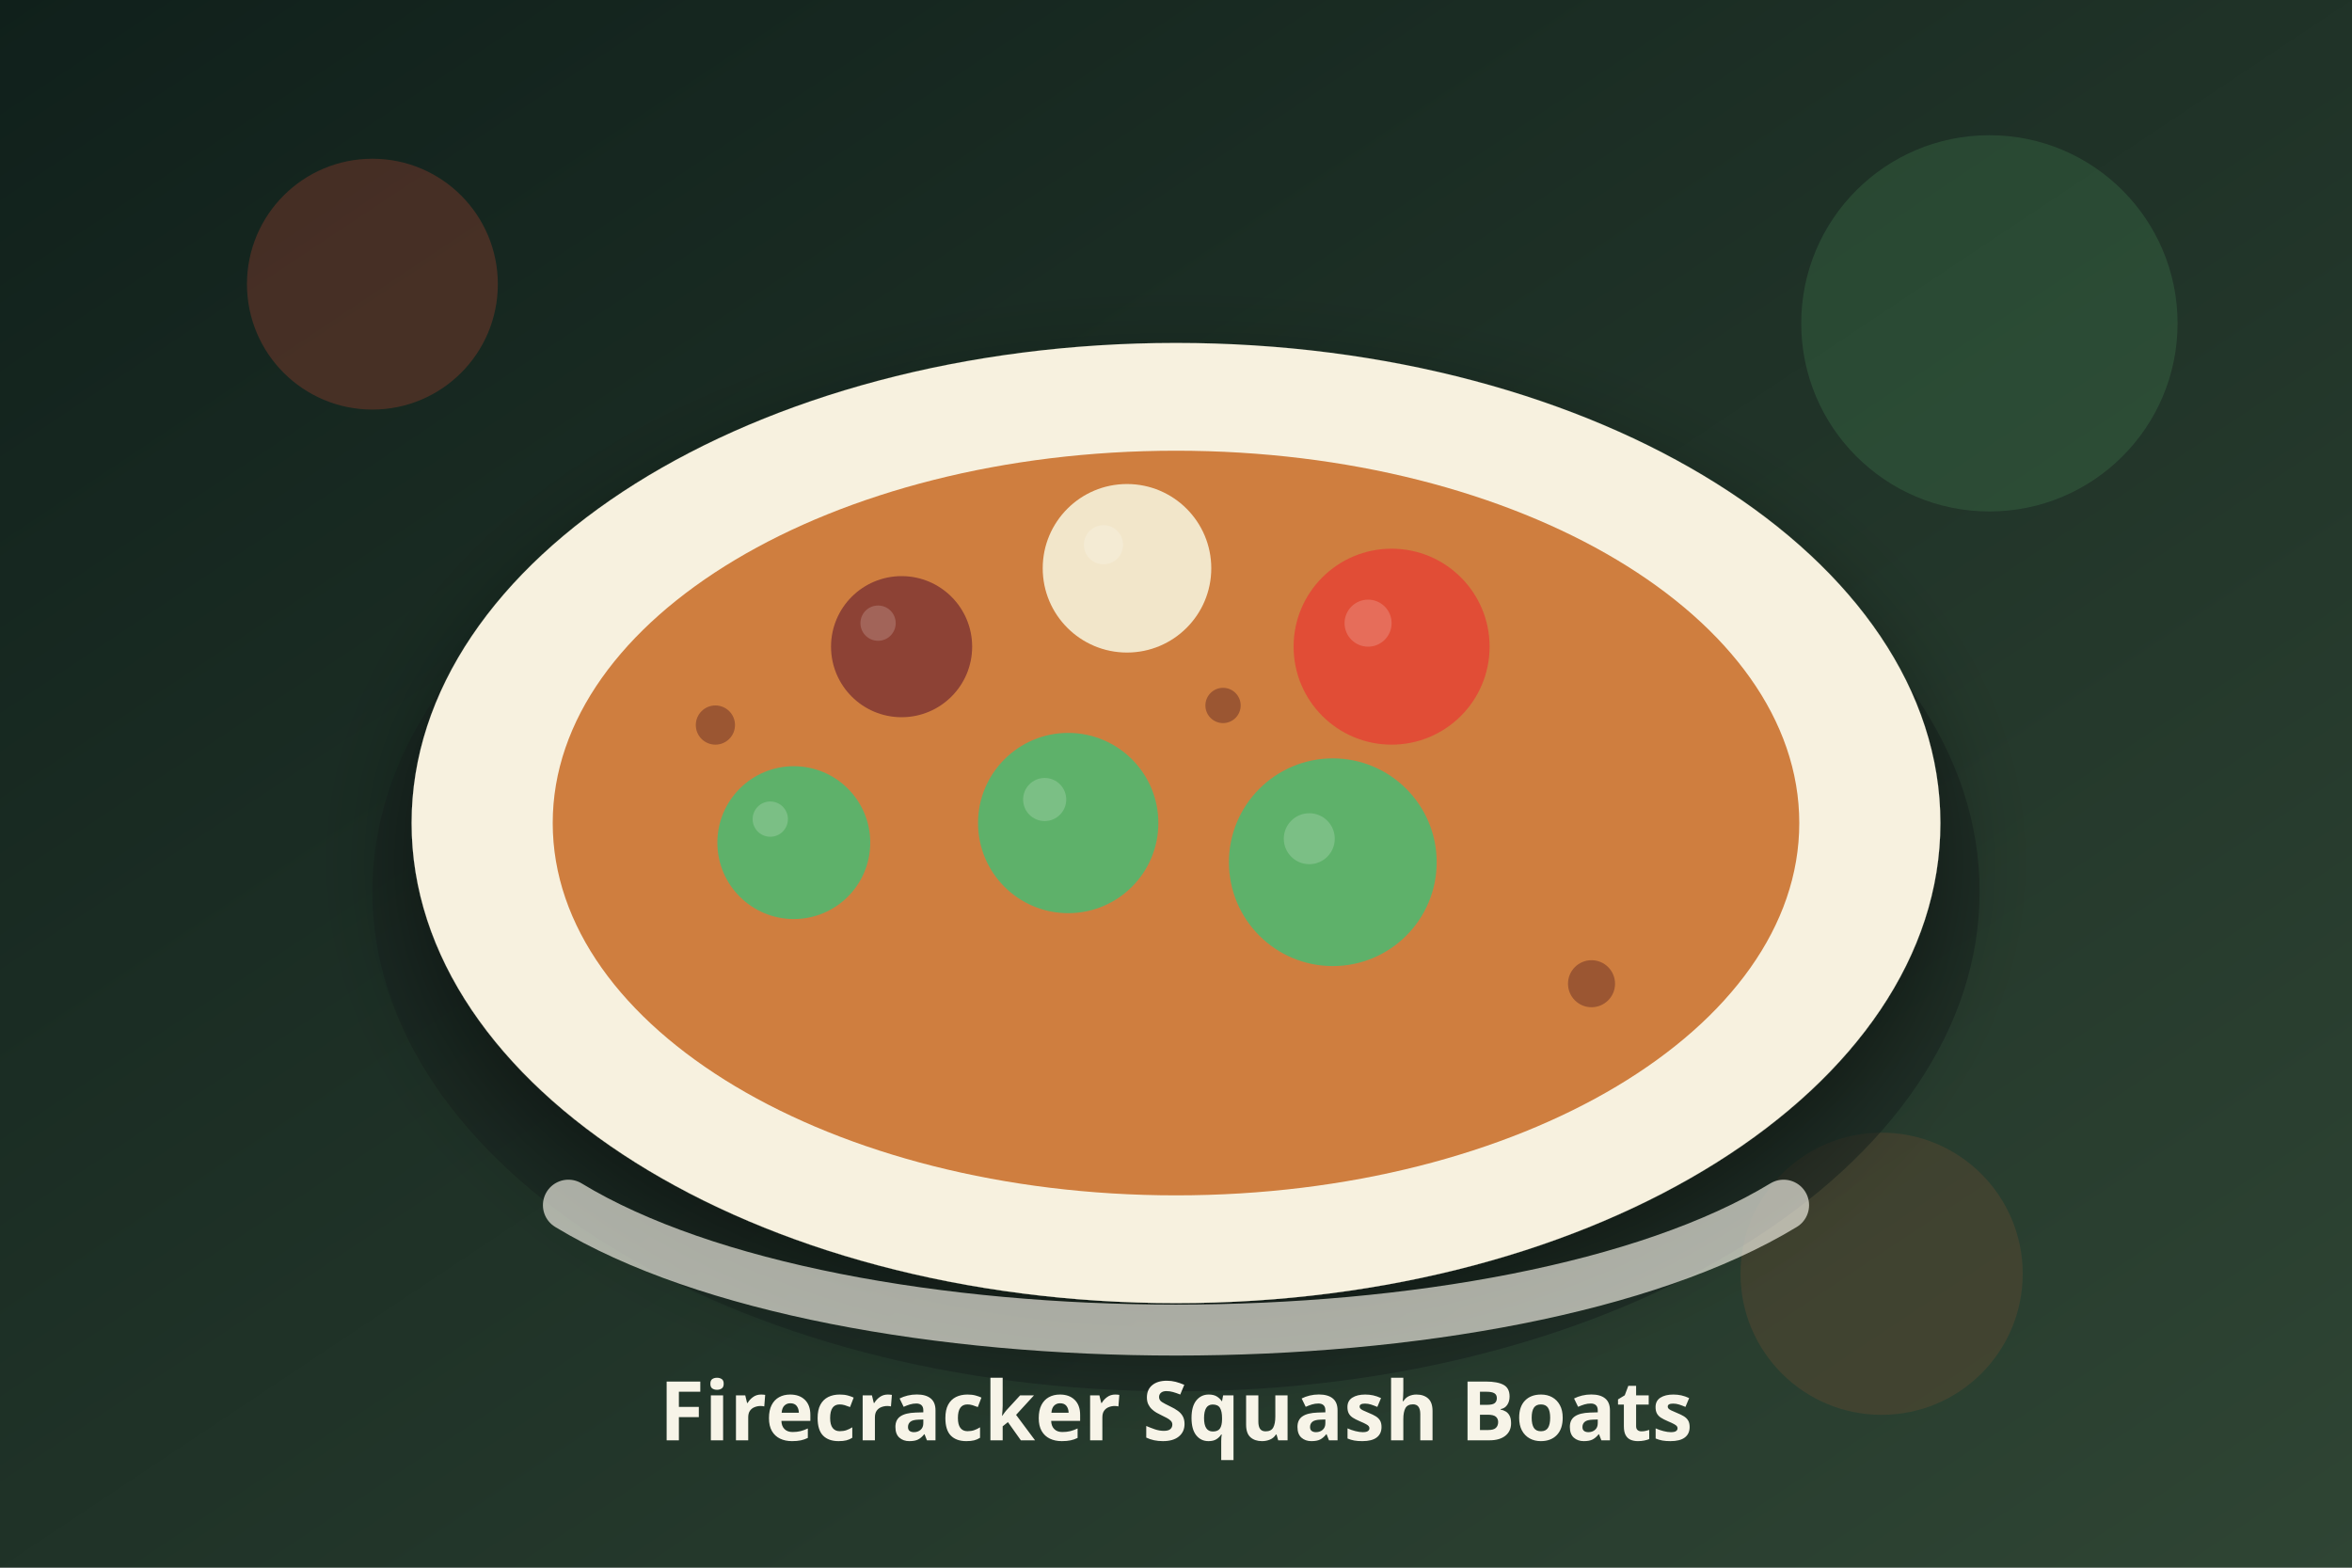
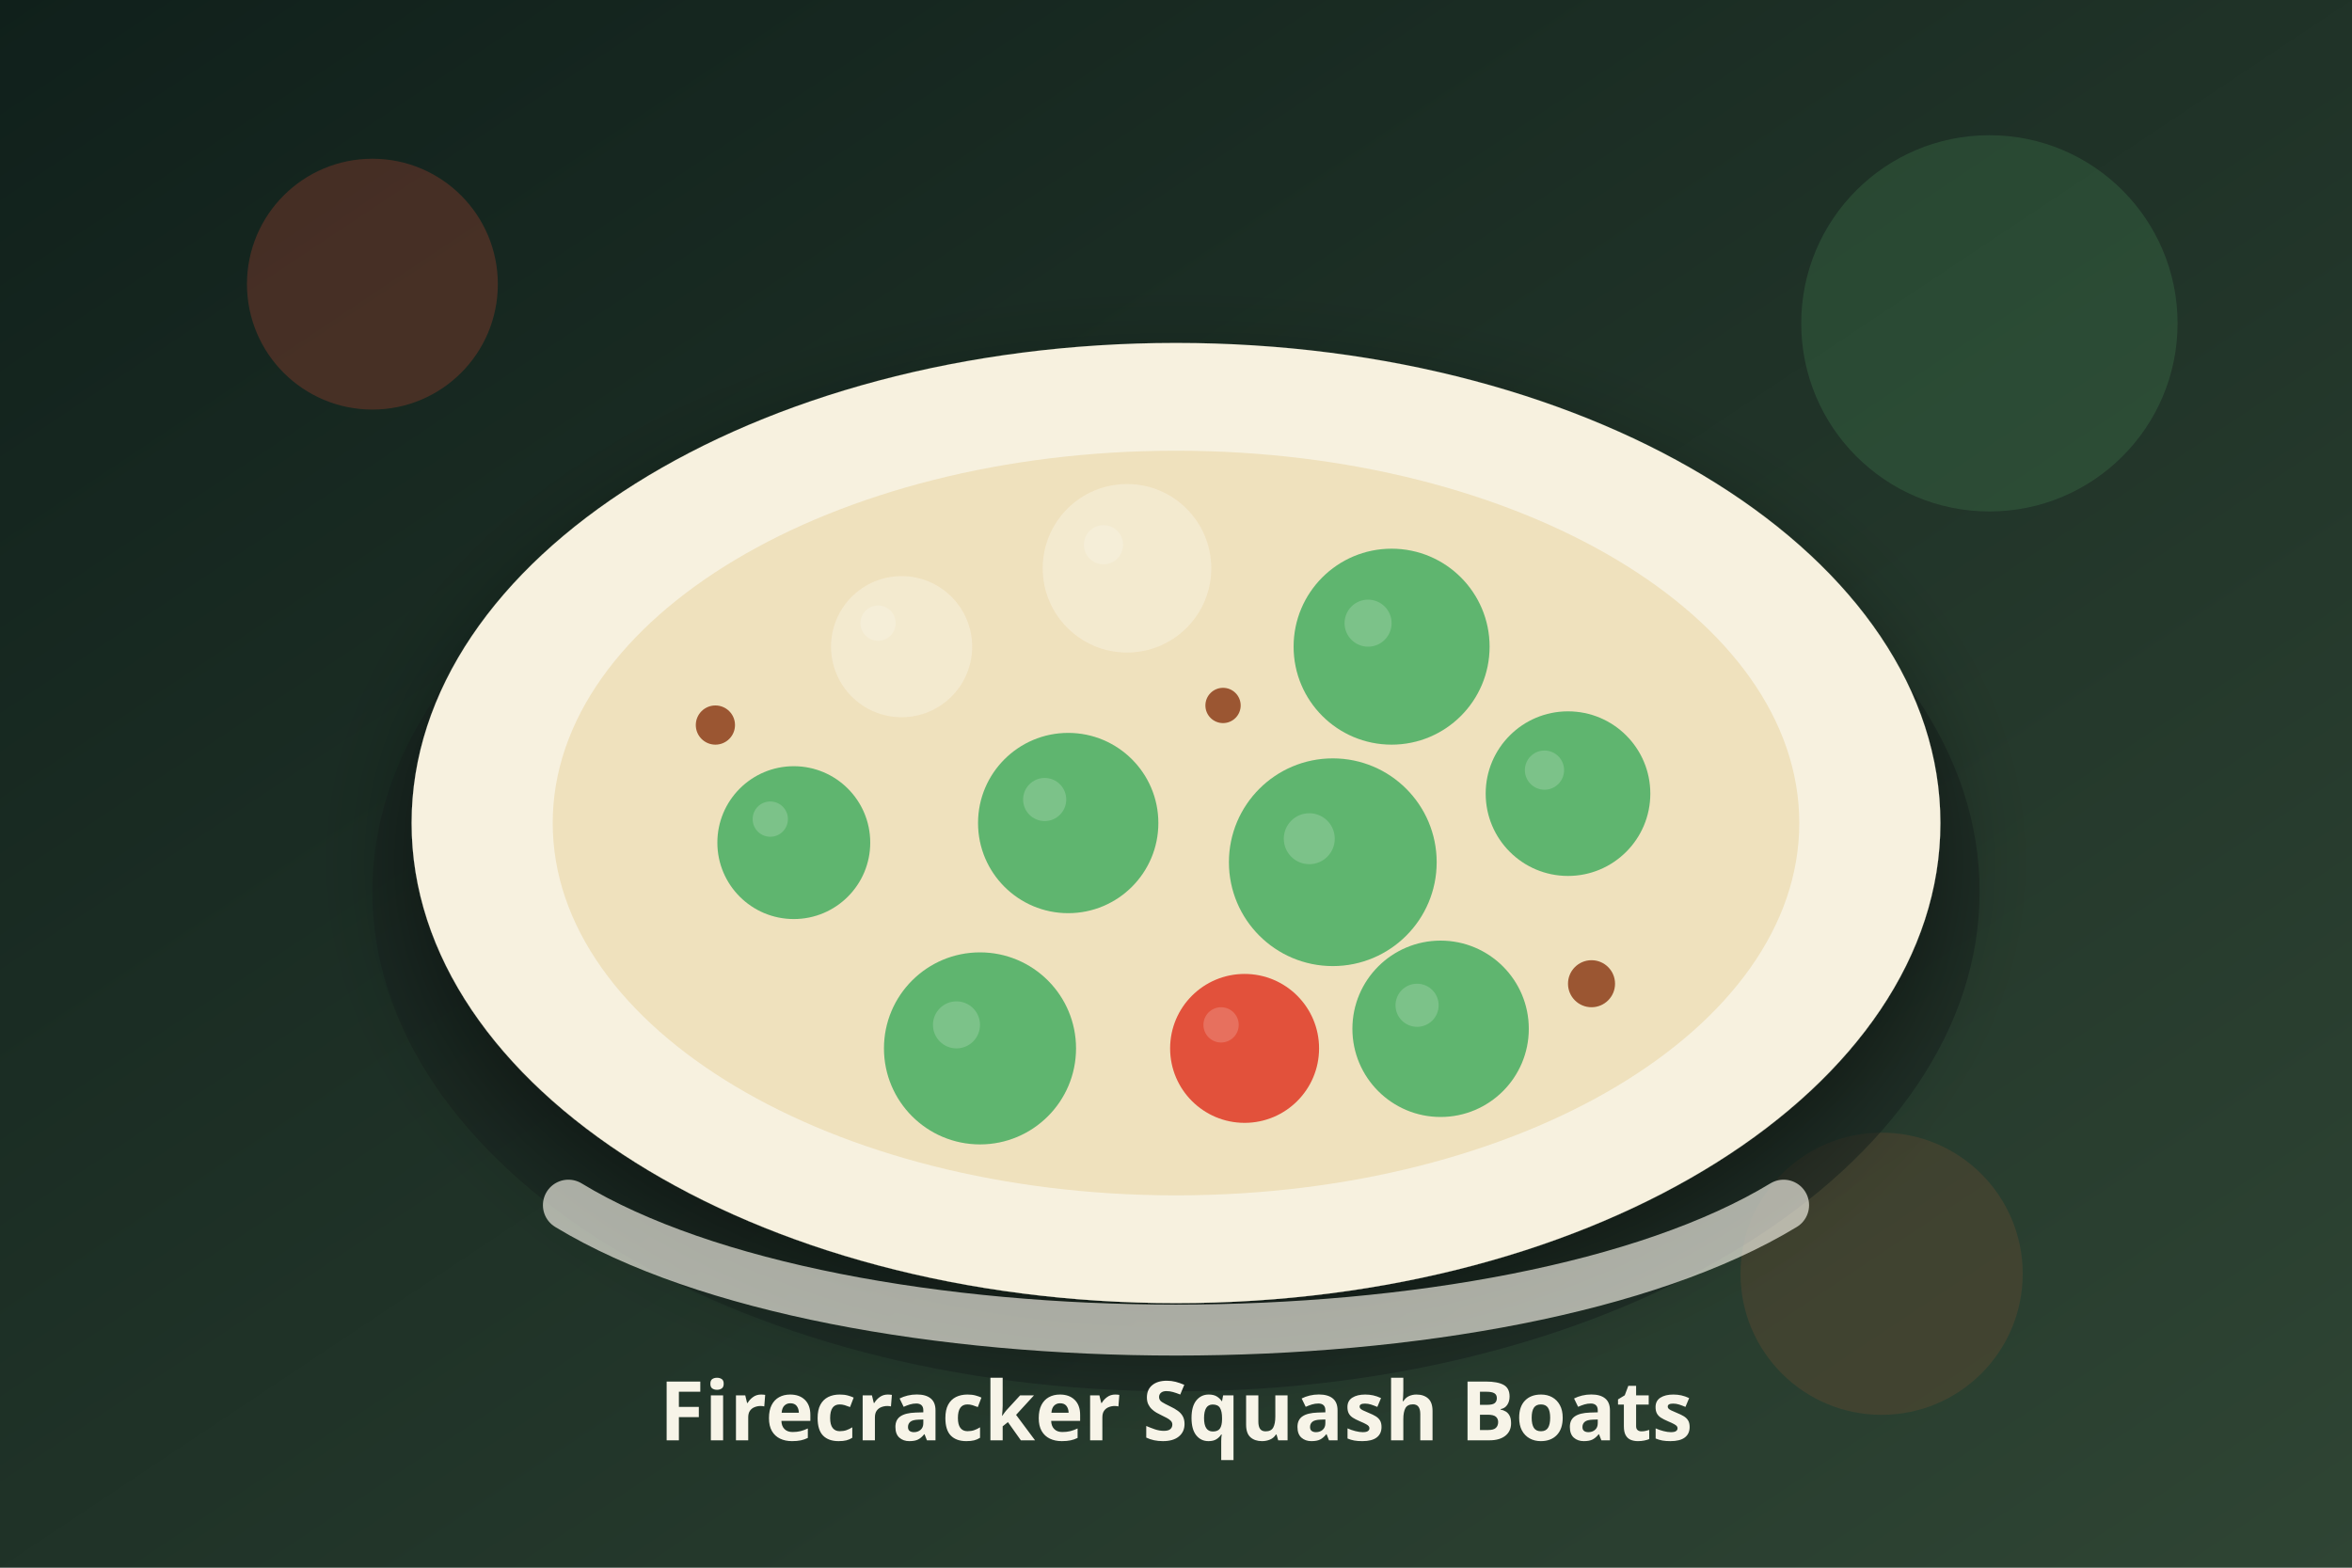
<svg xmlns="http://www.w3.org/2000/svg" width="1200" height="800" viewBox="0 0 1200 800" role="img" aria-labelledby="title desc">
  <defs>
    <linearGradient id="bg" x1="0" y1="0" x2="1" y2="1">
      <stop offset="0" stop-color="#10201b" />
      <stop offset="1" stop-color="#2f4534" />
    </linearGradient>
    <filter id="shadow" x="-20%" y="-20%" width="140%" height="150%">
      <feDropShadow dx="0" dy="20" stdDeviation="24" flood-color="#09110d" flood-opacity=".42" />
    </filter>
  </defs>
  <rect width="1200" height="800" fill="url(#bg)" />
  <circle cx="190" cy="145" r="64" fill="#e24b36" opacity=".24" />
  <circle cx="1015" cy="165" r="96" fill="#5ab36c" opacity=".18" />
  <circle cx="960" cy="650" r="72" fill="#9b5632" opacity=".2" />
  <ellipse cx="600" cy="455" rx="410" ry="255" fill="#18221f" opacity=".55" />
  <ellipse cx="600" cy="420" rx="390" ry="245" fill="#f7f1df" filter="url(#shadow)" />
-   <ellipse cx="600" cy="420" rx="318" ry="190" fill="#cf7e3f" />
-   <circle cx="460" cy="330" r="36" fill="#8a3f35" opacity=".96" />
+   <ellipse cx="600" cy="420" rx="318" ry="190" fill="#efe1bd" />
+   <circle cx="460" cy="330" r="36" fill="#f4ead0" opacity=".96" />
  <circle cx="448" cy="318" r="9" fill="#fff" opacity=".18" />
  <circle cx="575" cy="290" r="43" fill="#f4ead0" opacity=".96" />
  <circle cx="563" cy="278" r="10" fill="#fff" opacity=".18" />
-   <circle cx="710" cy="330" r="50" fill="#e24b36" opacity=".96" />
+   <circle cx="710" cy="330" r="50" fill="#5ab36c" opacity=".96" />
  <circle cx="698" cy="318" r="12" fill="#fff" opacity=".18" />
  <circle cx="405" cy="430" r="39" fill="#5ab36c" opacity=".96" />
  <circle cx="393" cy="418" r="9" fill="#fff" opacity=".18" />
  <circle cx="545" cy="420" r="46" fill="#5ab36c" opacity=".96" />
  <circle cx="533" cy="408" r="11" fill="#fff" opacity=".18" />
  <circle cx="680" cy="440" r="53" fill="#5ab36c" opacity=".96" />
  <circle cx="668" cy="428" r="13" fill="#fff" opacity=".18" />
+   <circle cx="800" cy="405" r="42" fill="#5ab36c" opacity=".96" />
+   <circle cx="788" cy="393" r="10" fill="#fff" opacity=".18" />
+   <circle cx="500" cy="535" r="49" fill="#5ab36c" opacity=".96" />
+   <circle cx="488" cy="523" r="12" fill="#fff" opacity=".18" />
+   <circle cx="635" cy="535" r="38" fill="#e24b36" opacity=".96" />
+   <circle cx="623" cy="523" r="9" fill="#fff" opacity=".18" />
+   <circle cx="735" cy="525" r="45" fill="#5ab36c" opacity=".96" />
+   <circle cx="723" cy="513" r="11" fill="#fff" opacity=".18" />
  <circle cx="812" cy="502" r="12" fill="#9b5632" />
  <circle cx="365" cy="370" r="10" fill="#9b5632" />
  <circle cx="624" cy="360" r="9" fill="#9b5632" />
  <path d="M290 615 C430 700 770 700 910 615" fill="none" stroke="#fbf8ec" stroke-width="26" stroke-linecap="round" opacity=".65" />
  <text x="600" y="735" fill="#f7f4e8" font-family="system-ui, sans-serif" font-size="42" font-weight="800" text-anchor="middle">Firecracker Squash Boats</text>
</svg>
